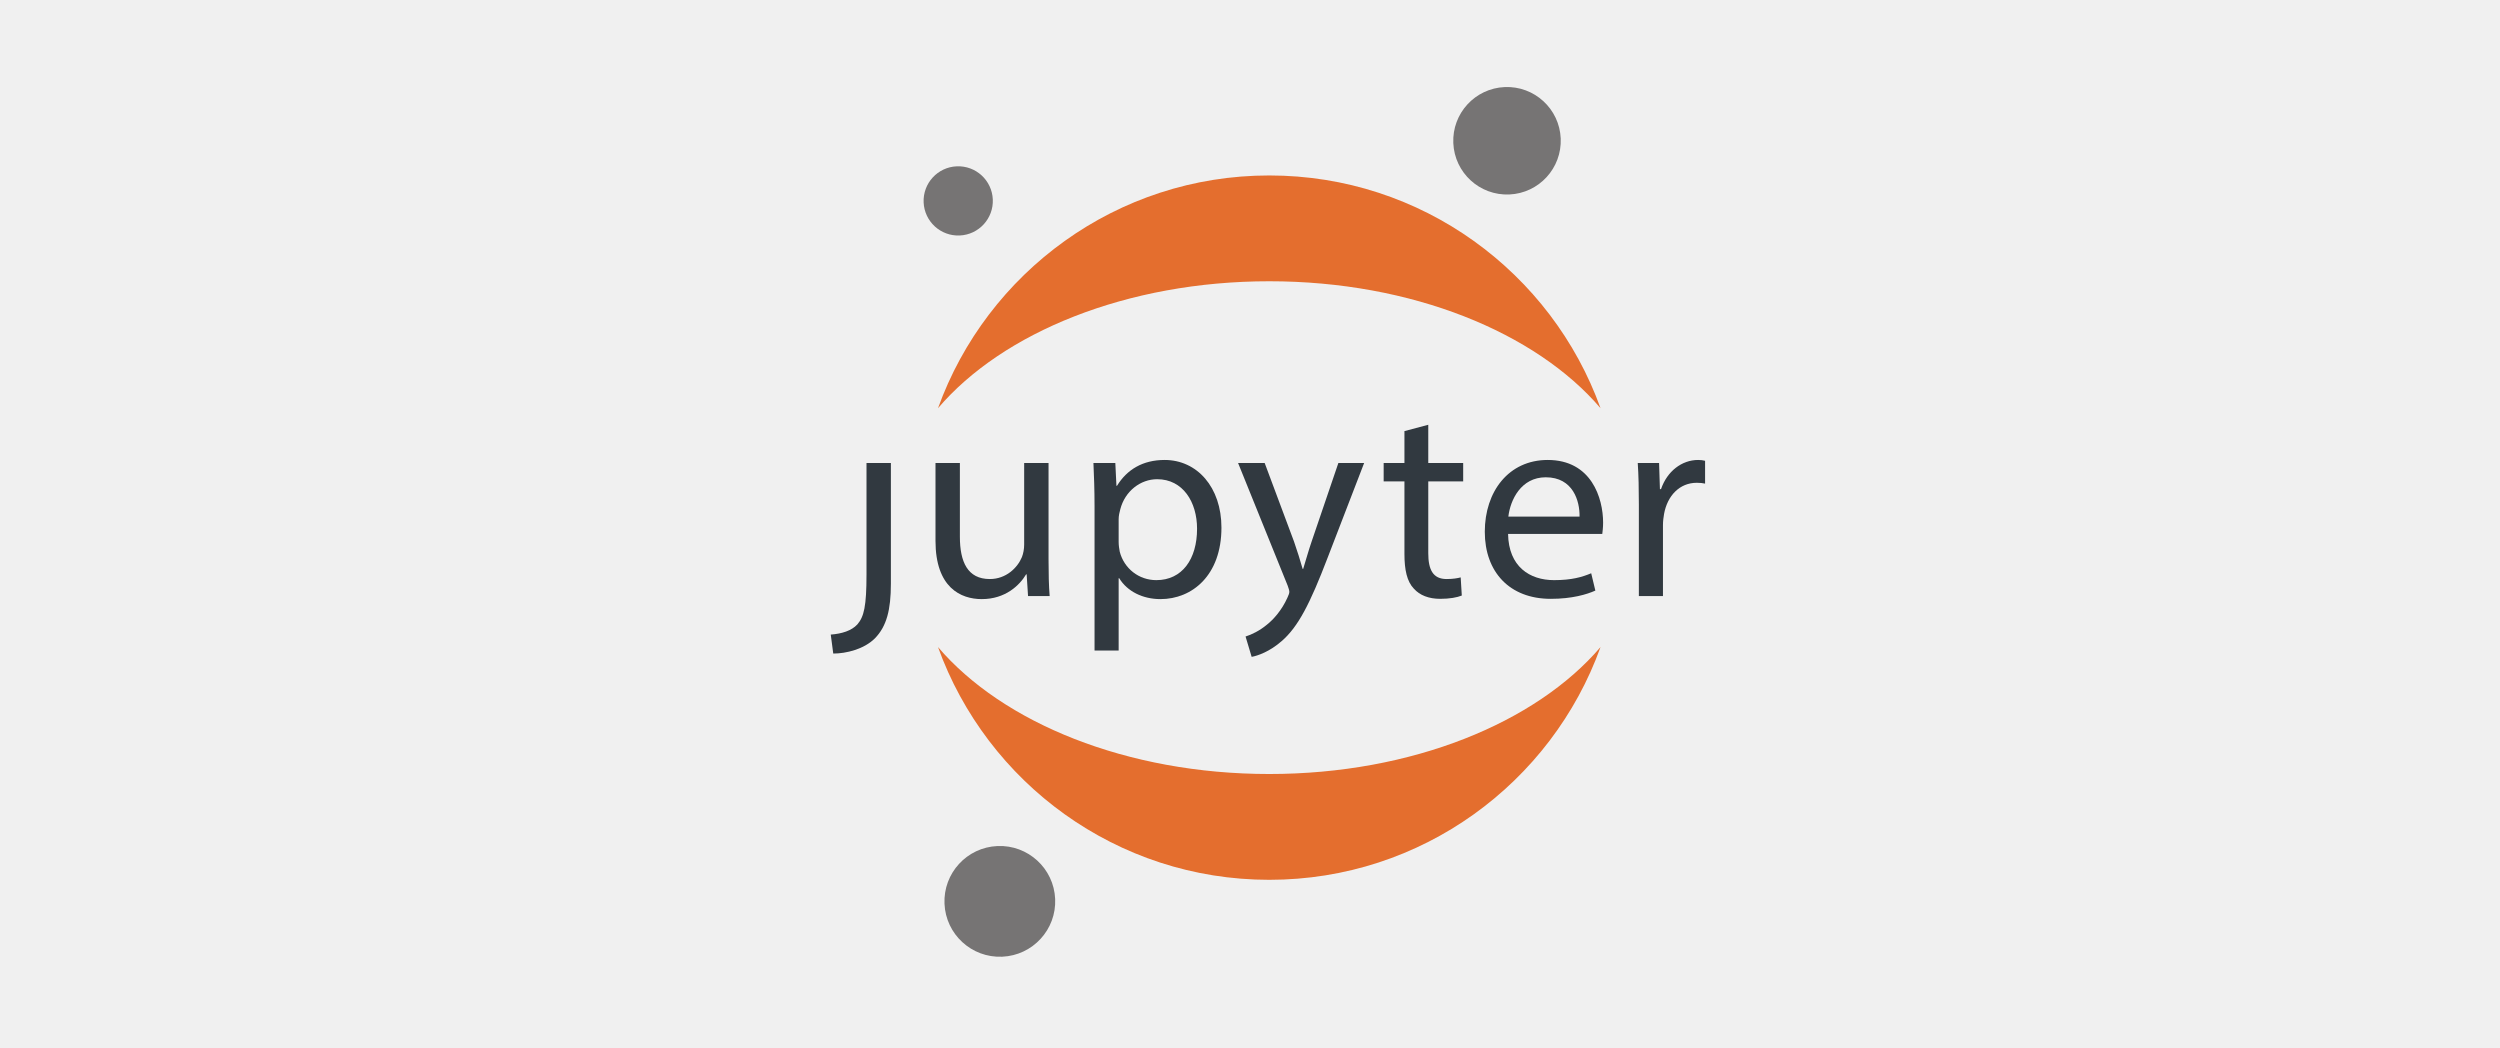
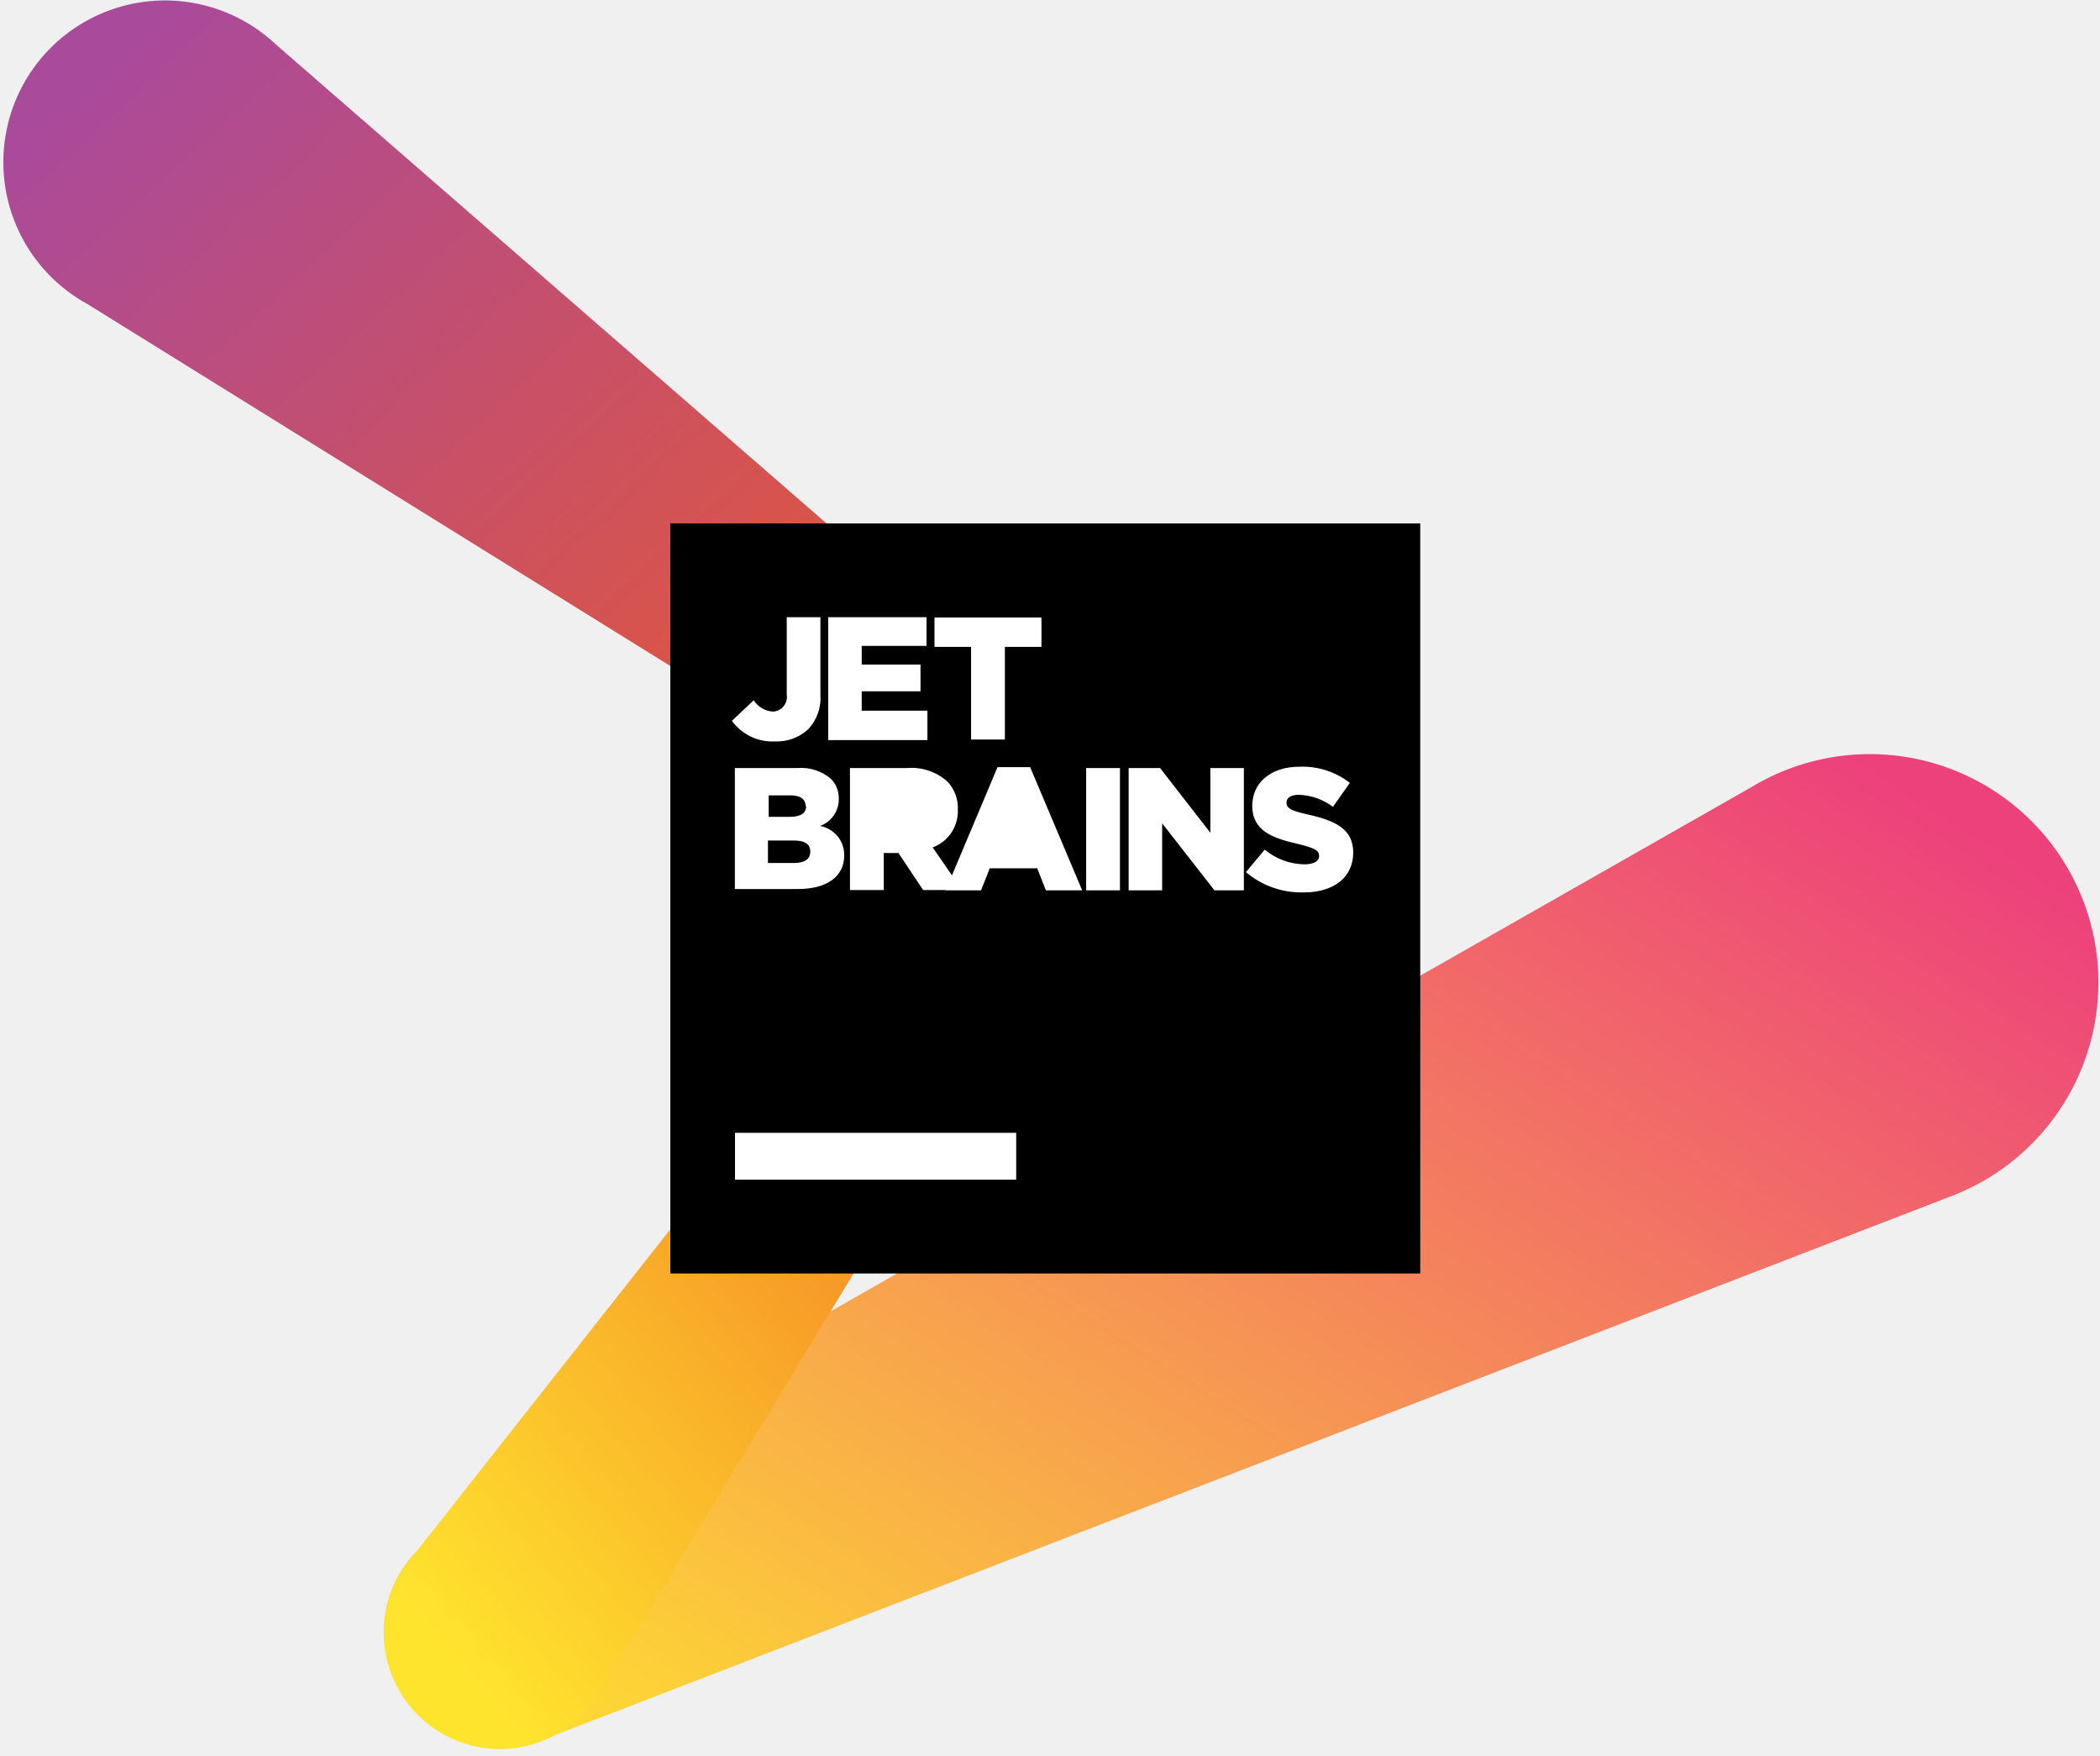
- <svg xmlns="http://www.w3.org/2000/svg" width="747px" height="313px" viewBox="0 0 747 313" version="1.1">
-   <defs />
-   <g id="Page-1" stroke="none" stroke-width="1" fill="none" fill-rule="evenodd">
-     <g id="Artboard">
-       <g id="Group-Copy-4-+-Group-+-Group-Copy">
-         <g id="Group-Copy-4" transform="translate(248, 26)">
-           <path d="M131.257,205.274 C88.668,205.274 51.58,189.962 32.273,167.34 C46.884,207.895 85.684,236.889 131.257,236.889 C176.831,236.889 215.631,207.895 230.242,167.34 C210.935,189.962 173.848,205.274 131.257,205.274" id="Fill-9" fill="#E46E2E" />
-           <path d="M131.257,58.041 C173.848,58.041 210.935,73.352 230.242,95.974 C215.631,55.42 176.831,26.425 131.257,26.425 C85.684,26.425 46.884,55.42 32.273,95.974 C51.58,73.352 88.668,58.041 131.257,58.041" id="Fill-10" fill="#E46E2E" />
-           <path d="M51.457,259.865 C42.325,260.256 34.605,253.17 34.214,244.038 C33.822,234.907 40.908,227.187 50.04,226.795 C59.172,226.404 66.892,233.49 67.283,242.622 C67.674,251.753 60.589,259.474 51.457,259.865 Z" id="Fill-11" fill="#767474" />
-           <path d="M38.757,44.365 C33.05,44.609 28.225,40.181 27.98,34.474 C27.736,28.766 32.164,23.941 37.872,23.696 C43.579,23.451 48.405,27.88 48.649,33.588 C48.894,39.295 44.465,44.121 38.757,44.365 Z" id="Fill-12" fill="#767474" />
-           <path d="M202.982,32.11 C194.119,32.489 186.626,25.613 186.247,16.75 C185.867,7.887 192.744,0.394 201.607,0.015 C210.47,-0.365 217.962,6.512 218.341,15.375 C218.721,24.238 211.844,31.73 202.982,32.11 Z" id="Fill-8" fill="#767474" />
-           <g id="Group-Copy" transform="translate(0, 100.8707)" fill="#313940">
-             <path d="M10.91,44.749 C10.91,54.281 10.165,57.403 8.178,59.703 C6.44,61.593 3.542,62.497 0.23,62.744 L0.975,68.413 C4.866,68.413 10.165,67.099 13.394,63.894 C16.954,60.279 18.196,55.266 18.196,47.543 L18.196,11.47 L10.91,11.47 L10.91,44.749" id="Fill-1" />
-             <path d="M65.305,40.394 C65.305,44.502 65.387,48.118 65.636,51.24 L59.178,51.24 L58.764,44.749 L58.599,44.749 C56.694,47.953 52.471,52.143 45.352,52.143 C39.06,52.143 31.525,48.693 31.525,34.725 L31.525,11.47 L38.812,11.47 L38.812,33.492 C38.812,41.051 41.129,46.146 47.753,46.146 C52.637,46.146 56.032,42.777 57.357,39.572 C57.771,38.504 58.019,37.189 58.019,35.874 L58.019,11.47 L65.305,11.47 L65.305,40.394" id="Fill-2" />
-             <path d="M79.049,24.453 C79.049,19.359 78.884,15.25 78.718,11.47 L85.259,11.47 L85.59,18.29 L85.756,18.29 C88.736,13.442 93.455,10.566 99.995,10.566 C109.682,10.566 116.968,18.701 116.968,30.78 C116.968,45.078 108.192,52.143 98.754,52.143 C93.455,52.143 88.819,49.843 86.418,45.899 L86.253,45.899 L86.253,67.509 L79.049,67.509 L79.049,24.453 L79.049,24.453 Z M86.253,35.053 C86.253,36.121 86.418,37.108 86.584,38.011 C87.908,43.023 92.296,46.474 97.512,46.474 C105.211,46.474 109.682,40.23 109.682,31.109 C109.682,23.139 105.46,16.318 97.761,16.318 C92.793,16.318 88.157,19.852 86.749,25.275 C86.501,26.179 86.253,27.247 86.253,28.233 L86.253,35.053 L86.253,35.053 Z" id="Fill-3" />
-             <path d="M129.884,11.47 L138.66,34.971 C139.571,37.601 140.564,40.722 141.227,43.106 L141.392,43.106 C142.138,40.722 142.966,37.682 143.959,34.806 L151.907,11.47 L159.607,11.47 L148.678,39.819 C143.462,53.458 139.902,60.443 134.935,64.716 C131.375,67.838 127.815,69.07 125.994,69.399 L124.172,63.319 C125.994,62.744 128.394,61.593 130.547,59.786 C132.534,58.224 135.018,55.43 136.674,51.733 C137.005,50.994 137.253,50.419 137.253,50.008 C137.253,49.596 137.088,49.022 136.756,48.118 L121.937,11.47 L129.884,11.47" id="Fill-4" />
-             <path d="M178.767,0.049 L178.767,11.47 L189.199,11.47 L189.199,16.976 L178.767,16.976 L178.767,38.422 C178.767,43.352 180.175,46.146 184.231,46.146 C186.135,46.146 187.543,45.899 188.454,45.653 L188.785,51.076 C187.377,51.651 185.142,52.062 182.328,52.062 C178.933,52.062 176.2,50.994 174.462,49.022 C172.393,46.885 171.647,43.352 171.647,38.668 L171.647,16.976 L165.438,16.976 L165.438,11.47 L171.647,11.47 L171.647,1.939 L178.767,0.049" id="Fill-5" />
-             <path d="M202.612,32.67 C202.777,42.448 209.07,46.474 216.355,46.474 C221.571,46.474 224.717,45.571 227.449,44.42 L228.691,49.596 C226.124,50.747 221.737,52.062 215.361,52.062 C203.026,52.062 195.657,44.009 195.657,32.013 C195.657,20.016 202.777,10.566 214.451,10.566 C227.532,10.566 231.009,21.988 231.009,29.301 C231.009,30.78 230.844,31.93 230.761,32.67 L202.612,32.67 L202.612,32.67 Z M223.972,27.493 C224.055,22.892 222.068,15.743 213.871,15.743 C206.503,15.743 203.274,22.481 202.695,27.493 L223.972,27.493 L223.972,27.493 Z" id="Fill-6" />
-             <path d="M241.691,23.877 C241.691,19.194 241.608,15.167 241.359,11.47 L247.734,11.47 L247.983,19.277 L248.314,19.277 C250.135,13.936 254.523,10.566 259.408,10.566 C260.236,10.566 260.816,10.649 261.478,10.813 L261.478,17.633 C260.733,17.469 259.987,17.387 258.994,17.387 C253.86,17.387 250.218,21.248 249.225,26.671 C249.059,27.657 248.893,28.808 248.893,30.04 L248.893,51.24 L241.691,51.24 L241.691,23.877" id="Fill-7" />
-           </g>
-         </g>
-       </g>
-     </g>
-   </g>
+ <svg xmlns="http://www.w3.org/2000/svg" width="2500" height="2090" viewBox="0 0 256 214" preserveAspectRatio="xMidYMid">
+   <defs>
+     <linearGradient x1="5.603%" y1="10.334%" x2="91.025%" y2="83.141%" id="a">
+       <stop stop-color="#AA4A9B" offset="0%" />
+       <stop stop-color="#F05922" offset="100%" />
+     </linearGradient>
+     <linearGradient x1="1.963%" y1="101.045%" x2="97.366%" y2="13.164%" id="b">
+       <stop stop-color="#FFE42E" offset="0%" />
+       <stop stop-color="#ED417C" offset="100%" />
+     </linearGradient>
+     <linearGradient x1="12.267%" y1="92.394%" x2="99.472%" y2="-3.945%" id="c">
+       <stop stop-color="#FFE42E" offset="0%" />
+       <stop stop-color="#F05922" offset="100%" />
+     </linearGradient>
+   </defs>
+   <path d="M145.918 103.058L33.628 5.407a19.71 19.71 0 1 0-22.971 31.642l126.302 78.409.573.358a7.633 7.633 0 1 0 8.386-12.758z" fill="url(#a)" />
+   <path d="M255.79 118.665a27.88 27.88 0 0 0-42.322-22.72L55.79 185.695l-.268.144a14.144 14.144 0 1 0 11.02 26.052l171.795-66.296.43-.179a27.88 27.88 0 0 0 17.021-26.751z" fill="url(#b)" />
+   <path d="M128.806 114.49a7.633 7.633 0 0 0-12.954-7.991l-66.565 84.464-.143.287a14.137 14.137 0 1 0 24.494 14.011l54.702-90.018c.17-.242.326-.493.466-.753z" fill="url(#c)" />
+   <path d="M81.718 63.783h91.416v91.416H81.718z" />
+   <path d="M116.049 106.677l-2.347-3.404a4.712 4.712 0 0 0 3.064-4.604 4.659 4.659 0 0 0-1.326-3.476 6.594 6.594 0 0 0-4.856-1.595h-7.042.072v14.872h4.121v-4.516h1.792l3.01 4.516h2.756l-.015.035h4.319l1.057-2.687h5.787l1.057 2.687h4.426l-6.343-15.015h-3.978l-5.554 13.187zm-26.447 31.375h34.277v5.716H89.602v-5.716zm-.376-50.206l2.652-2.508a3.01 3.01 0 0 0 2.347 1.38 1.792 1.792 0 0 0 1.684-2.079v-9.425h4.103v9.443a5.537 5.537 0 0 1-1.469 4.193 5.608 5.608 0 0 1-4.085 1.505 6.092 6.092 0 0 1-5.232-2.509zm11.736-12.632h11.987v3.494h-7.902v2.276h7.167v3.26h-7.167v2.366h8.01v3.584h-12.095V75.214zm17.398 3.62h-4.443V75.25h13.044v3.584h-4.462v11.288h-4.12V78.834h-.019zM89.602 93.598h7.633a5.572 5.572 0 0 1 4.068 1.326 3.35 3.35 0 0 1 .95 2.419 3.44 3.44 0 0 1-2.294 3.314 3.584 3.584 0 0 1 2.956 3.584c0 2.562-2.078 4.103-5.644 4.103h-7.687V93.598h.018zm8.6 4.605c0-.824-.662-1.272-1.791-1.272h-2.706v2.616h2.598c1.255 0 1.971-.43 1.971-1.29l-.071-.054zm-1.433 4.228h-3.153v2.742h3.19c1.271 0 1.97-.484 1.97-1.362.018-.896-.61-1.38-2.007-1.38zm13.654-1.666a1.792 1.792 0 0 0 2.221-1.792 1.792 1.792 0 0 0-2.24-1.792h-2.723v3.584h2.742zm14.764 1.828l-1.666-4.211-1.685 4.21h3.35zm7.22-8.995h4.122v14.907h-4.121V93.598zm5.161 0h3.852l6.128 7.884v-7.884h4.086v14.907h-3.584l-6.379-8.17v8.17h-4.085V93.598h-.018zm14.316 12.686l2.294-2.742a7.723 7.723 0 0 0 4.838 1.792c1.128 0 1.791-.376 1.791-1.021 0-.645-.483-.95-2.526-1.452-3.171-.716-5.626-1.612-5.626-4.658 0-2.76 2.186-4.766 5.77-4.766a9.371 9.371 0 0 1 6.127 1.97l-2.06 2.921a7.31 7.31 0 0 0-4.175-1.47c-1.004 0-1.487.413-1.487.95 0 .681.52.986 2.598 1.452 3.404.752 5.536 1.792 5.536 4.64 0 3.047-2.4 4.856-6.02 4.856a10.446 10.446 0 0 1-7.06-2.472z" fill="#FFF" />
</svg>
